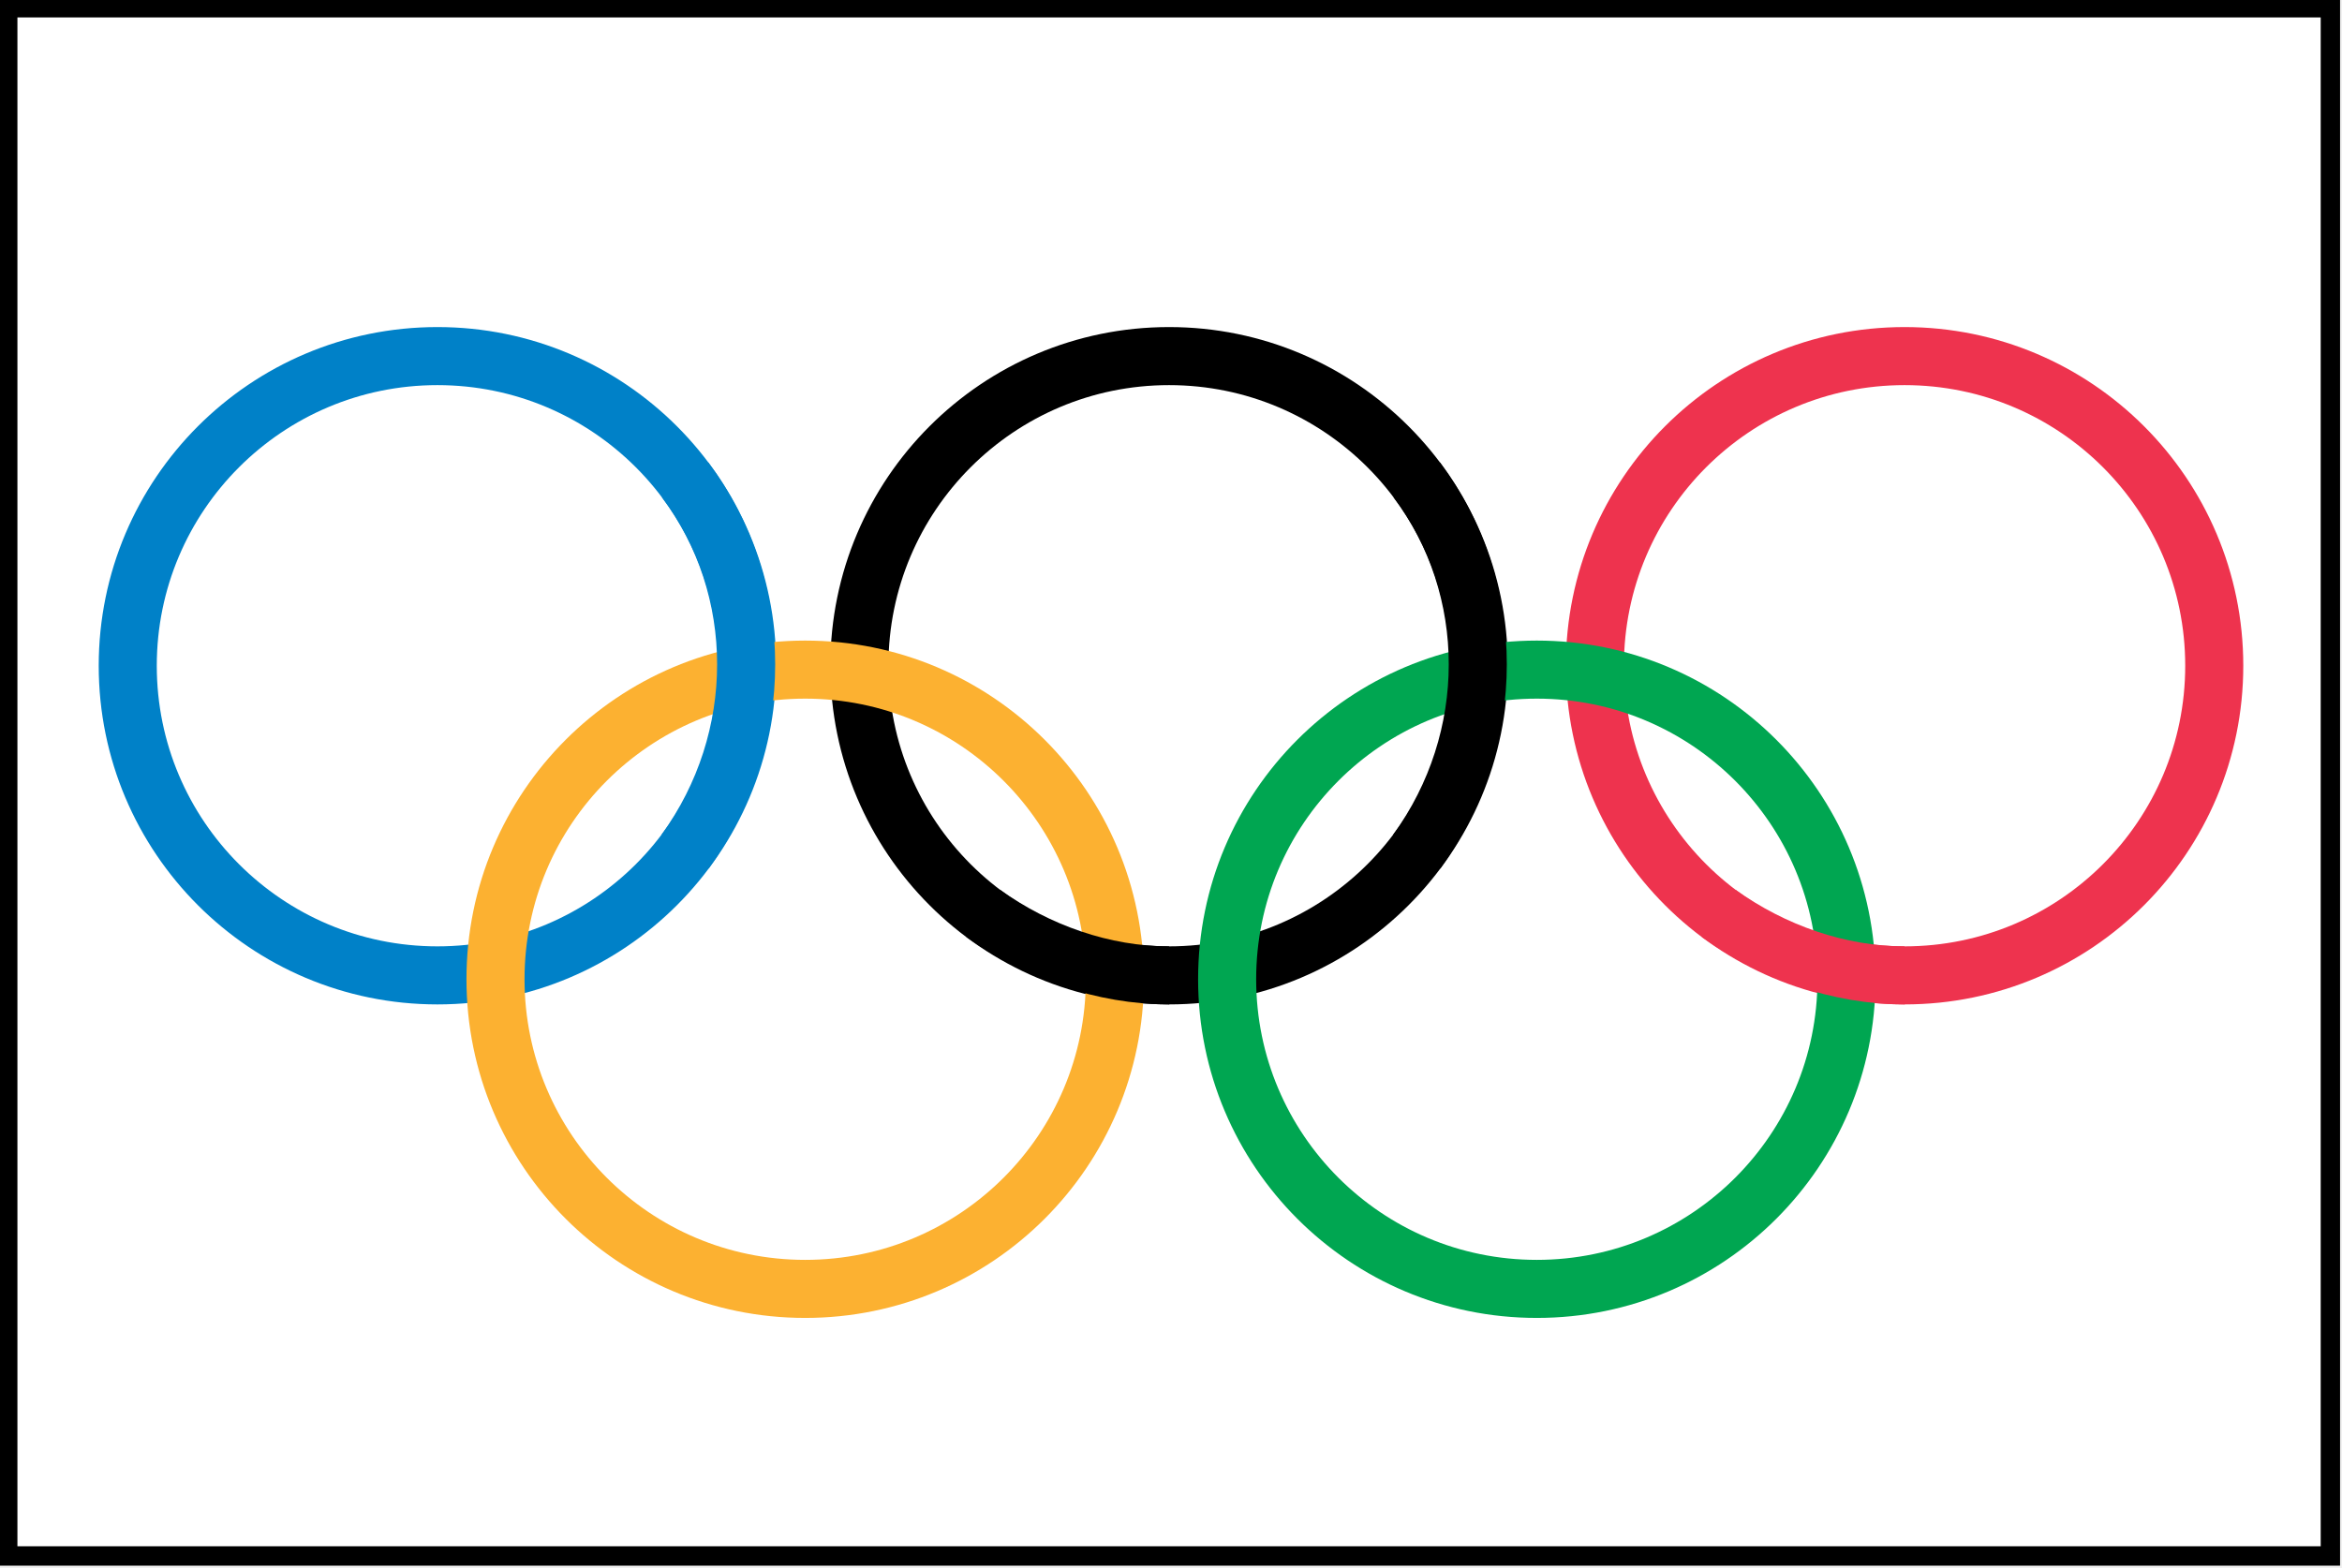
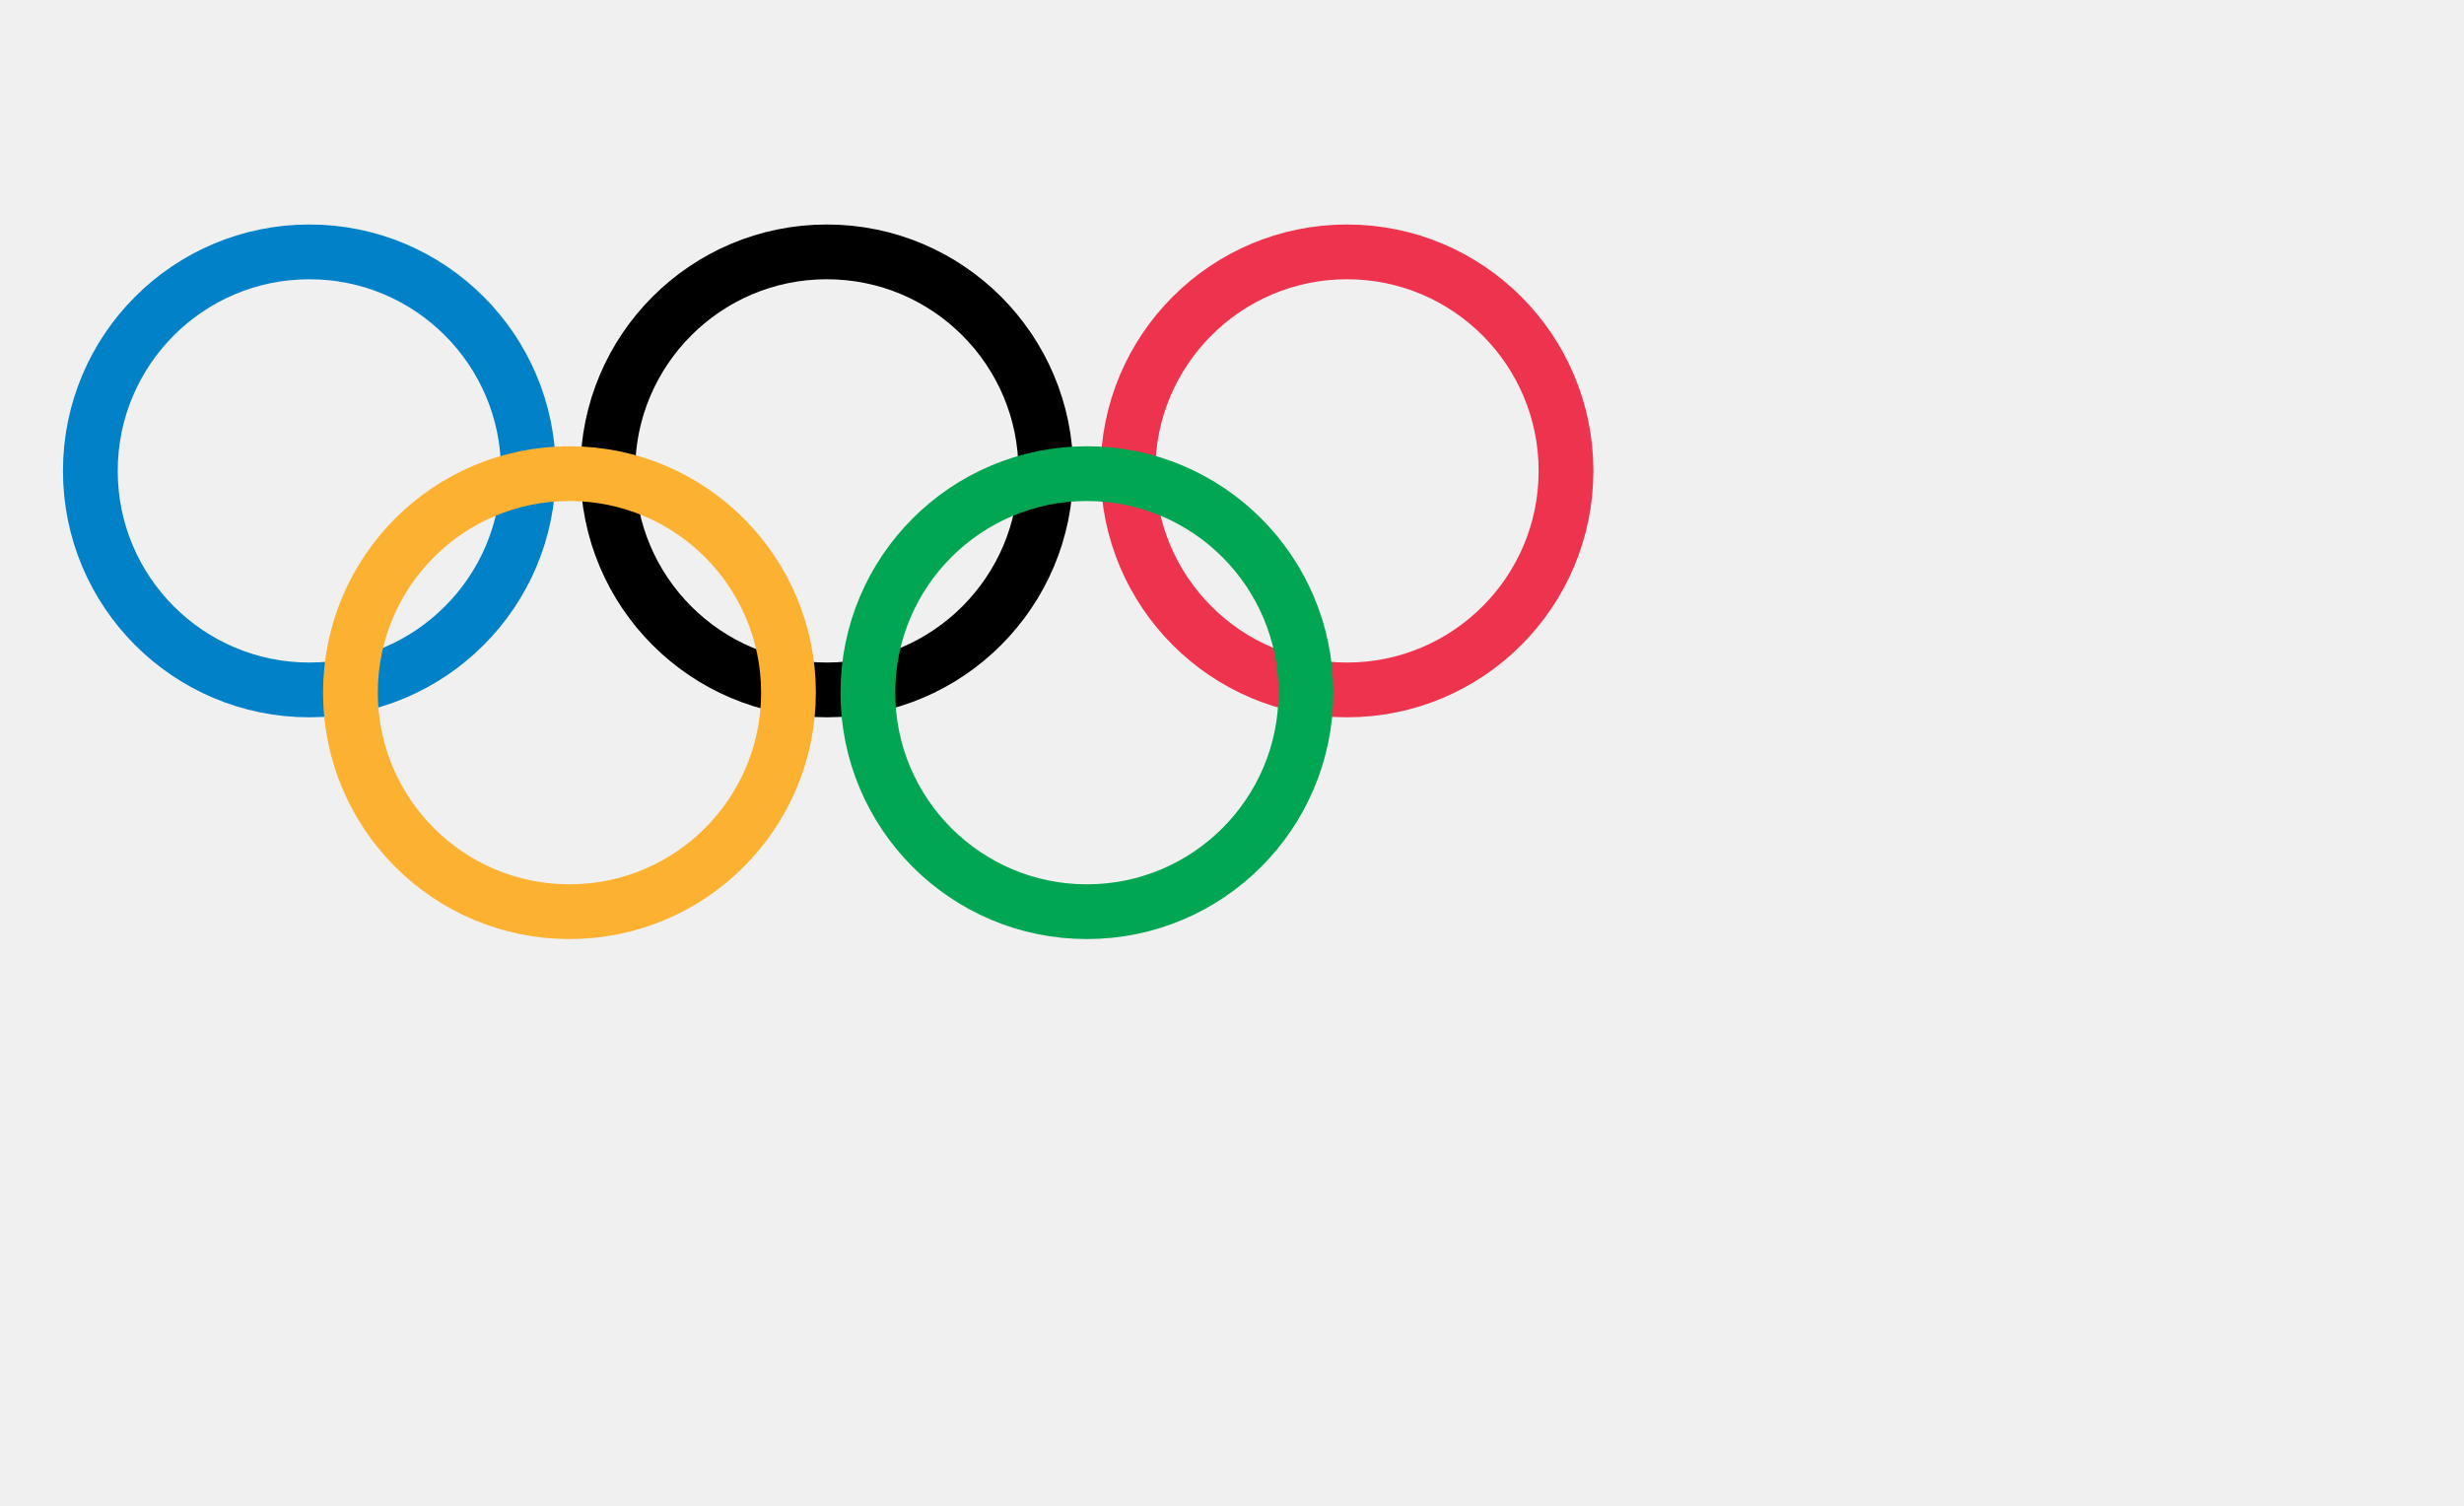
- <svg xmlns="http://www.w3.org/2000/svg" version="1.1" id="Layer_1" x="0px" y="0px" viewBox="0 0 60.5 40.5" enable-background="new 0 0 60.5 40.5" xml:space="preserve">
-   <rect x="0.2" y="0.2" fill="#FFFFFF" stroke="#000000" stroke-width="0.5" stroke-miterlimit="10" width="60" height="40" />
+ <svg xmlns="http://www.w3.org/2000/svg" overflow="visible" viewBox="0 0 90 55" enable-background="new 0 0 60.5 40.5" xml:space="preserve">
  <g>
-     <circle fill="none" stroke="#0081C8" stroke-width="1.5" cx="11.3" cy="17.2" r="8" />
-     <circle fill="none" stroke="#000000" stroke-width="1.5" cx="30.2" cy="17.2" r="8" />
-     <circle fill="none" stroke="#EE334E" stroke-width="1.5" cx="49.2" cy="17.2" r="8" />
-     <circle fill="none" stroke="#FCB131" stroke-width="1.5" cx="20.8" cy="25.3" r="8" />
-     <circle fill="none" stroke="#00A651" stroke-width="1.5" cx="39.7" cy="25.3" r="8" />
-     <path fill="none" stroke="#0081C8" stroke-width="1.5" d="M17.7,12.4c2.1,2.8,2.1,6.7,0,9.6" />
-     <path fill="none" stroke="#000000" stroke-width="1.5" d="M36.6,12.4c2.1,2.8,2.1,6.7,0,9.6 M30.2,25.2c-1.7,0-3.4-0.6-4.8-1.6" />
-     <path fill="none" stroke="#EE334E" stroke-width="1.5" d="M49.2,25.2c-1.7,0-3.4-0.6-4.8-1.6" />
+     <circle fill="none" stroke="#0081C8" stroke-width="2" cx="11.3" cy="17.2" r="8" />
+     <circle fill="none" stroke="#000000" stroke-width="2" cx="30.2" cy="17.2" r="8" />
+     <circle fill="none" stroke="#EE334E" stroke-width="2" cx="49.2" cy="17.2" r="8" />
+     <circle fill="none" stroke="#FCB131" stroke-width="2" cx="20.8" cy="25.3" r="8" />
+     <circle fill="none" stroke="#00A651" stroke-width="2" cx="39.7" cy="25.3" r="8" />
  </g>
</svg>
